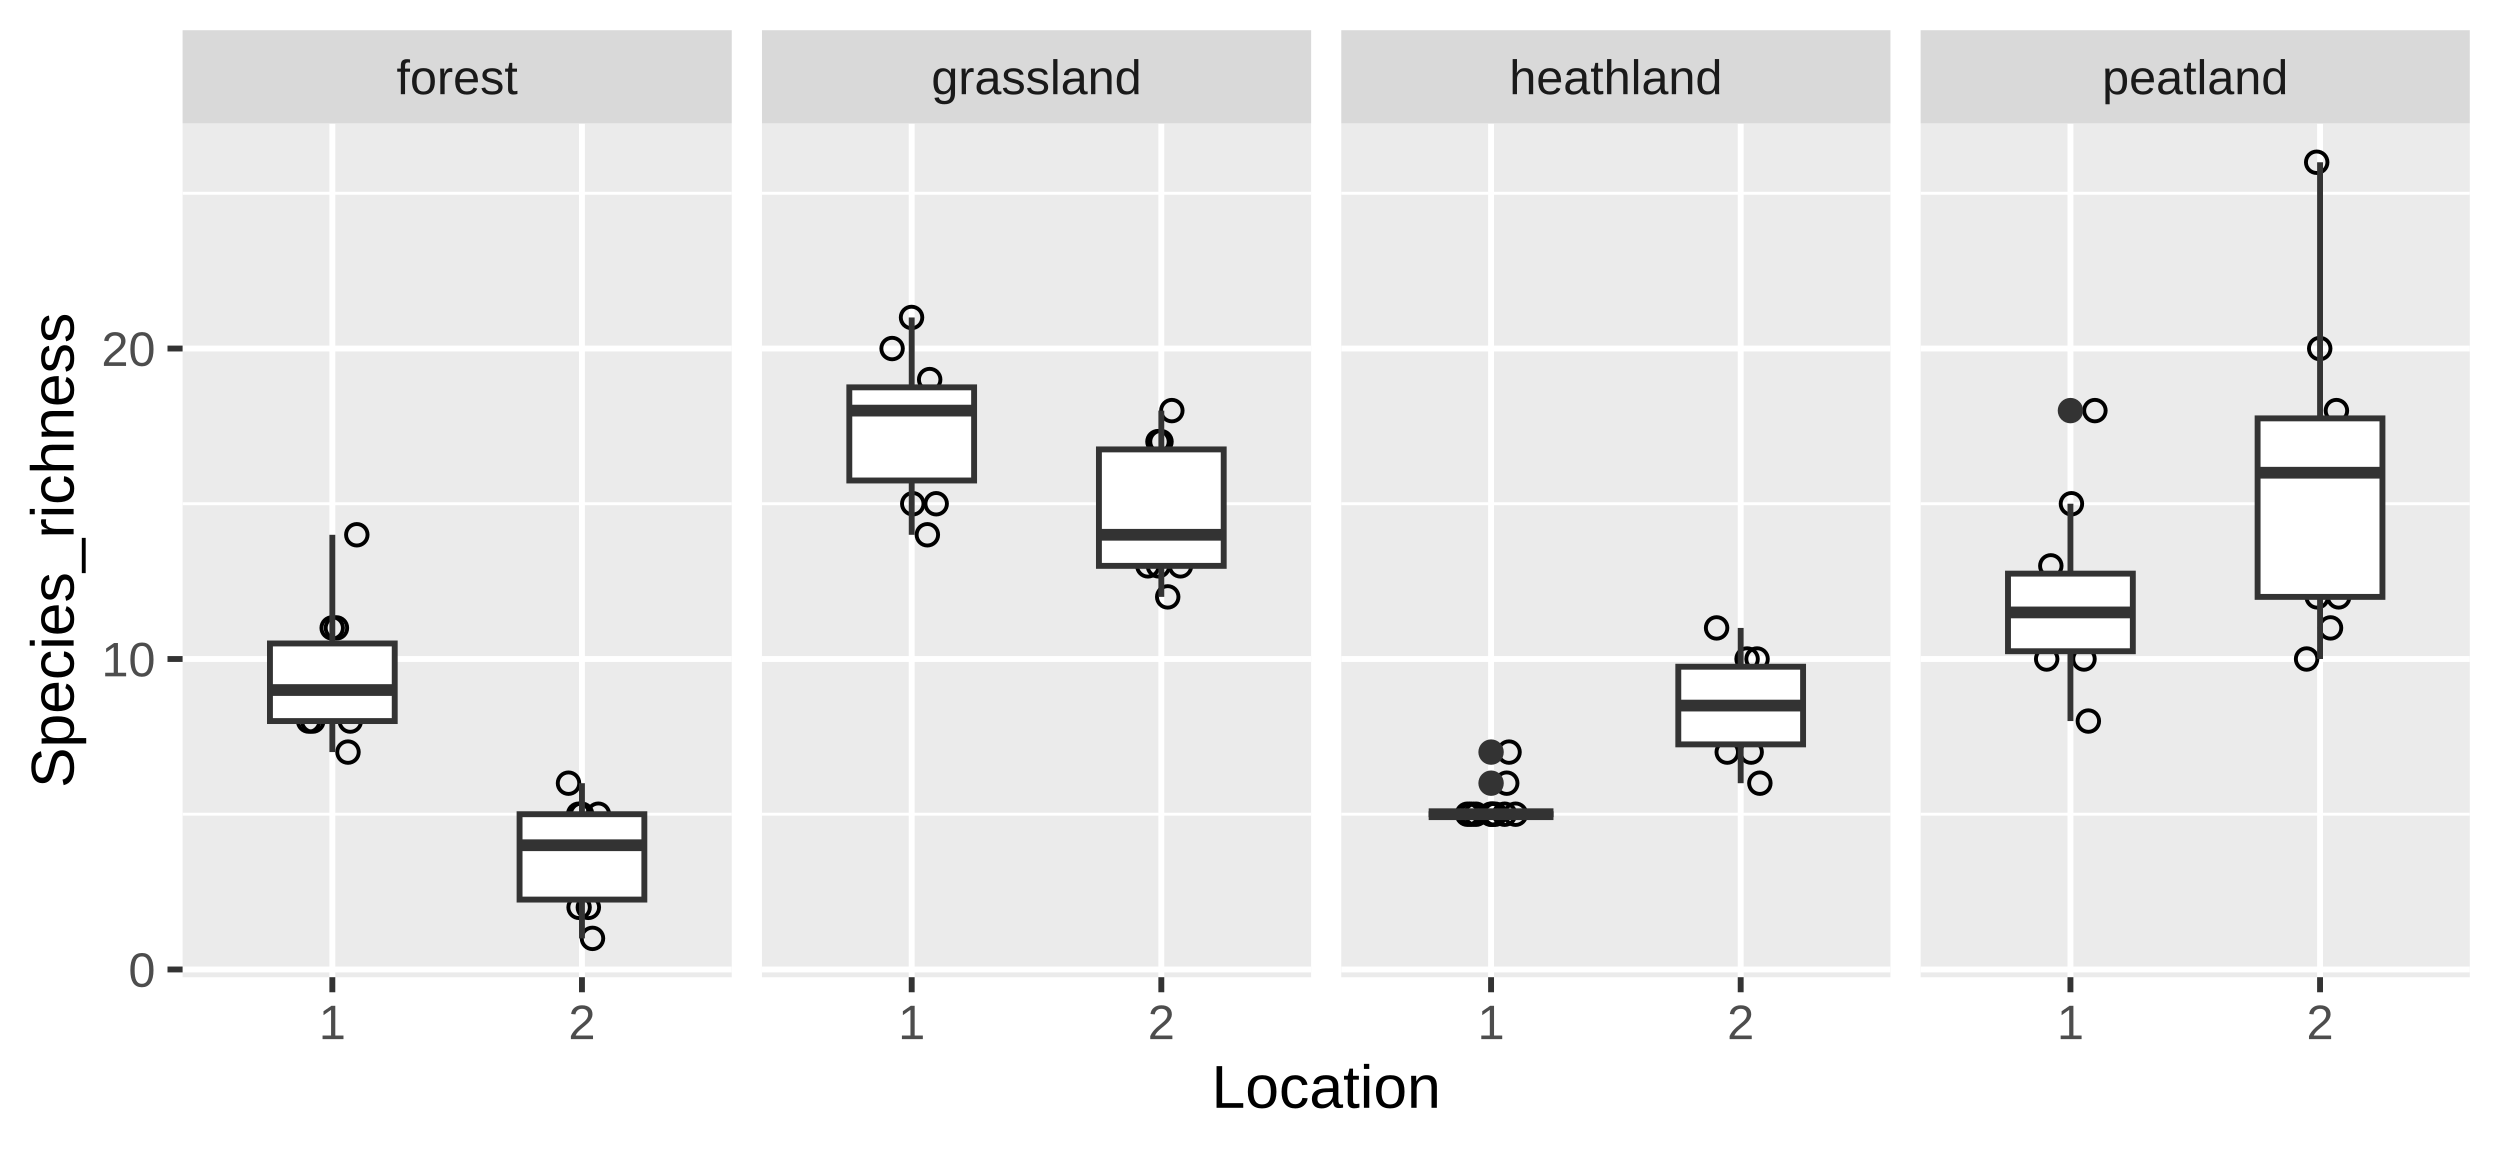
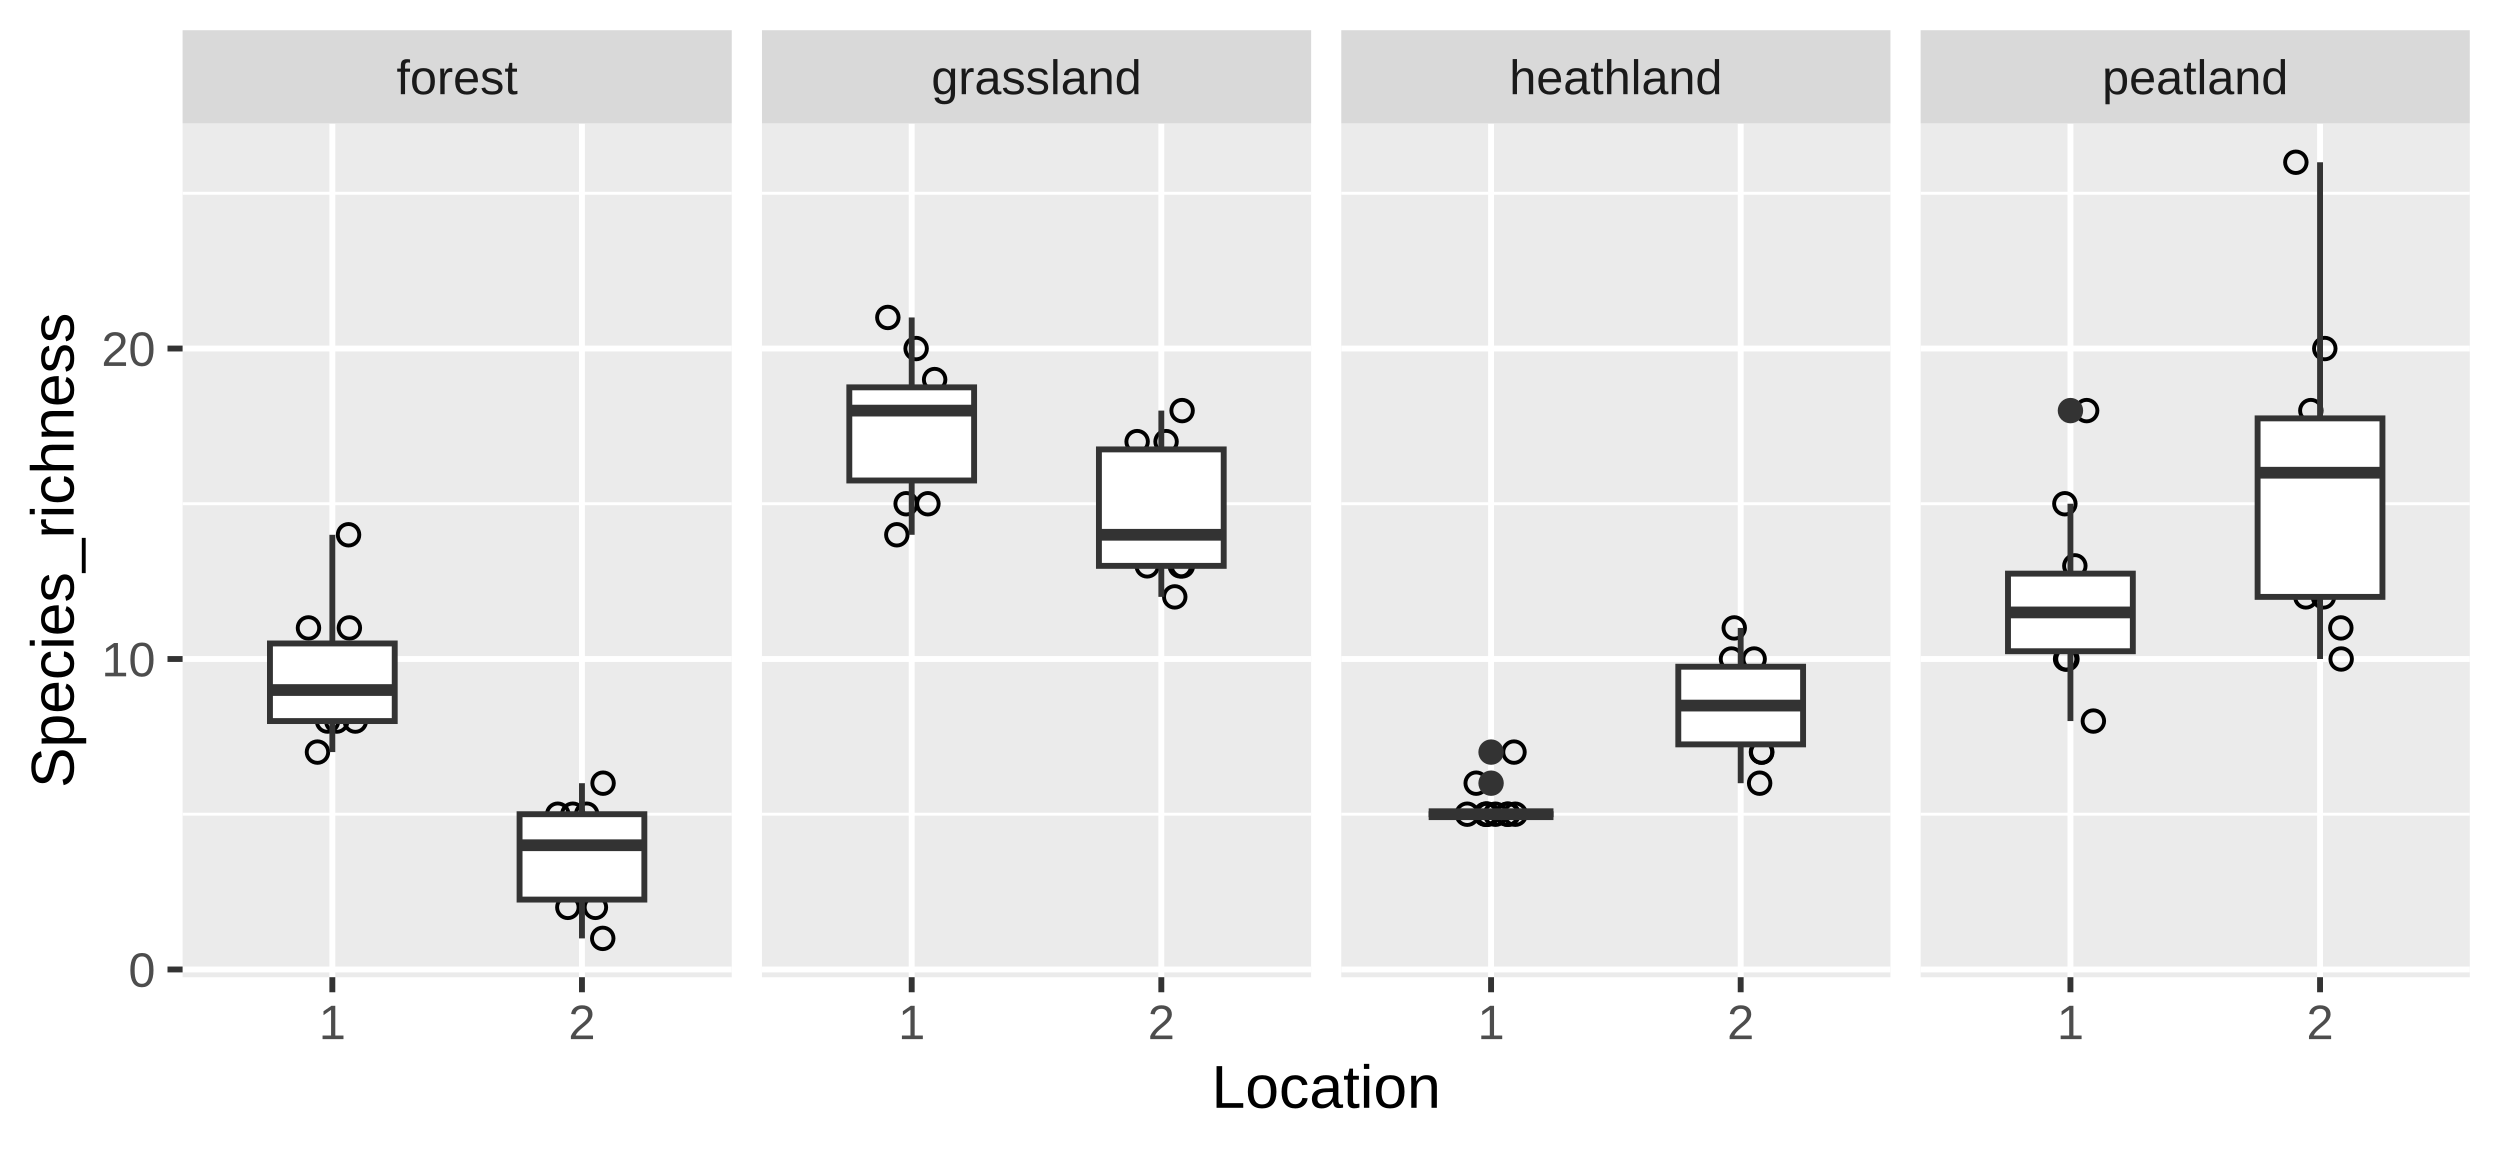
<svg xmlns="http://www.w3.org/2000/svg" width="453.60pt" height="208.80pt" viewBox="0 0 453.60 208.80">
  <g class="svglite">
    <defs>
      <style type="text/css">
    .svglite line, .svglite polyline, .svglite polygon, .svglite path, .svglite rect, .svglite circle {
      fill: none;
      stroke: #000000;
      stroke-linecap: round;
      stroke-linejoin: round;
      stroke-miterlimit: 10.00;
    }
    .svglite text {
      white-space: pre;
    }
    .svglite g.glyphgroup path {
      fill: inherit;
      stroke: none;
    }
  </style>
    </defs>
    <rect width="100%" height="100%" style="stroke: none; fill: #FFFFFF;" />
    <defs>
      <clipPath id="cpMC4wMHw0NTMuNjB8MC4wMHwyMDguODA=">
        <rect x="0.00" y="0.00" width="453.60" height="208.80" />
      </clipPath>
    </defs>
    <g clip-path="url(#cpMC4wMHw0NTMuNjB8MC4wMHwyMDguODA=)">
      <rect x="0" y="0.00" width="453.60" height="208.80" style="stroke-width: 1.07; stroke: #FFFFFF; fill: #FFFFFF;" />
    </g>
    <defs>
      <clipPath id="cpMzMuMTN8MTMyLjc3fDIyLjQwfDE3Ny4zMA==">
        <rect x="33.13" y="22.40" width="99.64" height="154.91" />
      </clipPath>
    </defs>
    <g clip-path="url(#cpMzMuMTN8MTMyLjc3fDIyLjQwfDE3Ny4zMA==)">
      <rect x="33.13" y="22.40" width="99.64" height="154.91" style="stroke-width: 1.07; stroke: none; fill: #EBEBEB;" />
      <polyline points="33.13,147.73 132.77,147.73 " style="stroke-width: 0.53; stroke: #FFFFFF; stroke-linecap: butt;" />
      <polyline points="33.13,91.40 132.77,91.40 " style="stroke-width: 0.53; stroke: #FFFFFF; stroke-linecap: butt;" />
      <polyline points="33.13,35.07 132.77,35.07 " style="stroke-width: 0.53; stroke: #FFFFFF; stroke-linecap: butt;" />
      <polyline points="33.13,175.90 132.77,175.90 " style="stroke-width: 1.07; stroke: #FFFFFF; stroke-linecap: butt;" />
      <polyline points="33.13,119.57 132.77,119.57 " style="stroke-width: 1.07; stroke: #FFFFFF; stroke-linecap: butt;" />
      <polyline points="33.13,63.24 132.77,63.24 " style="stroke-width: 1.07; stroke: #FFFFFF; stroke-linecap: butt;" />
      <polyline points="60.30,177.30 60.30,22.40 " style="stroke-width: 1.07; stroke: #FFFFFF; stroke-linecap: butt;" />
      <polyline points="105.59,177.30 105.59,22.40 " style="stroke-width: 1.07; stroke: #FFFFFF; stroke-linecap: butt;" />
-       <circle cx="61.04" cy="113.93" r="1.95" style="stroke-width: 0.71;" />
-       <circle cx="62.76" cy="125.20" r="1.95" style="stroke-width: 0.71;" />
-       <circle cx="60.27" cy="113.93" r="1.95" style="stroke-width: 0.71;" />
-       <circle cx="64.74" cy="97.03" r="1.95" style="stroke-width: 0.71;" />
-       <circle cx="60.49" cy="125.20" r="1.95" style="stroke-width: 0.71;" />
-       <circle cx="63.56" cy="130.83" r="1.95" style="stroke-width: 0.71;" />
-       <circle cx="56.75" cy="130.83" r="1.95" style="stroke-width: 0.71;" />
-       <circle cx="57.57" cy="125.20" r="1.95" style="stroke-width: 0.71;" />
-       <circle cx="63.14" cy="136.46" r="1.95" style="stroke-width: 0.71;" />
-       <circle cx="56.00" cy="130.83" r="1.95" style="stroke-width: 0.71;" />
-       <circle cx="104.99" cy="147.73" r="1.95" style="stroke-width: 0.71;" />
-       <circle cx="108.57" cy="147.73" r="1.95" style="stroke-width: 0.71;" />
-       <circle cx="108.97" cy="153.36" r="1.95" style="stroke-width: 0.71;" />
-       <circle cx="105.53" cy="147.73" r="1.95" style="stroke-width: 0.71;" />
-       <circle cx="107.50" cy="170.26" r="1.95" style="stroke-width: 0.71;" />
-       <circle cx="101.22" cy="159.00" r="1.95" style="stroke-width: 0.71;" />
-       <circle cx="106.75" cy="164.63" r="1.95" style="stroke-width: 0.71;" />
-       <circle cx="105.07" cy="164.63" r="1.95" style="stroke-width: 0.71;" />
-       <circle cx="103.15" cy="142.10" r="1.95" style="stroke-width: 0.71;" />
-       <circle cx="109.07" cy="153.36" r="1.95" style="stroke-width: 0.71;" />
+       <circle cx="63.39" cy="113.93" r="1.95" style="stroke-width: 0.71;" />
+       <circle cx="59.68" cy="125.20" r="1.95" style="stroke-width: 0.71;" />
+       <circle cx="55.97" cy="113.93" r="1.95" style="stroke-width: 0.71;" />
+       <circle cx="63.24" cy="97.03" r="1.95" style="stroke-width: 0.71;" />
+       <circle cx="59.29" cy="125.20" r="1.95" style="stroke-width: 0.71;" />
+       <circle cx="64.47" cy="130.83" r="1.95" style="stroke-width: 0.71;" />
+       <circle cx="61.10" cy="130.83" r="1.95" style="stroke-width: 0.71;" />
+       <circle cx="64.70" cy="125.20" r="1.95" style="stroke-width: 0.71;" />
+       <circle cx="57.60" cy="136.46" r="1.95" style="stroke-width: 0.71;" />
+       <circle cx="59.43" cy="130.83" r="1.95" style="stroke-width: 0.71;" />
+       <circle cx="101.20" cy="147.73" r="1.95" style="stroke-width: 0.71;" />
+       <circle cx="103.93" cy="147.73" r="1.95" style="stroke-width: 0.71;" />
+       <circle cx="106.21" cy="153.36" r="1.95" style="stroke-width: 0.71;" />
+       <circle cx="106.45" cy="147.73" r="1.95" style="stroke-width: 0.71;" />
+       <circle cx="109.36" cy="170.26" r="1.95" style="stroke-width: 0.71;" />
+       <circle cx="104.42" cy="159.00" r="1.95" style="stroke-width: 0.71;" />
+       <circle cx="108.03" cy="164.63" r="1.95" style="stroke-width: 0.71;" />
+       <circle cx="103.03" cy="164.63" r="1.95" style="stroke-width: 0.71;" />
+       <circle cx="109.42" cy="142.10" r="1.95" style="stroke-width: 0.71;" />
+       <circle cx="109.03" cy="153.36" r="1.95" style="stroke-width: 0.71;" />
      <line x1="60.30" y1="116.75" x2="60.30" y2="97.03" style="stroke-width: 1.07; stroke: #333333; stroke-linecap: butt;" />
      <line x1="60.30" y1="130.83" x2="60.30" y2="136.46" style="stroke-width: 1.07; stroke: #333333; stroke-linecap: butt;" />
      <polygon points="48.98,116.75 48.98,130.83 71.62,130.83 71.62,116.75 48.98,116.75 " style="stroke-width: 1.07; stroke: #333333; stroke-linecap: butt; stroke-linejoin: miter; fill: #FFFFFF;" />
      <line x1="48.98" y1="125.20" x2="71.62" y2="125.20" style="stroke-width: 2.13; stroke: #333333; stroke-linecap: butt; stroke-linejoin: miter;" />
      <line x1="105.59" y1="147.73" x2="105.59" y2="142.10" style="stroke-width: 1.07; stroke: #333333; stroke-linecap: butt;" />
      <line x1="105.59" y1="163.22" x2="105.59" y2="170.26" style="stroke-width: 1.07; stroke: #333333; stroke-linecap: butt;" />
      <polygon points="94.27,147.73 94.27,163.22 116.91,163.22 116.91,147.73 94.27,147.73 " style="stroke-width: 1.07; stroke: #333333; stroke-linecap: butt; stroke-linejoin: miter; fill: #FFFFFF;" />
      <line x1="94.27" y1="153.36" x2="116.91" y2="153.36" style="stroke-width: 2.13; stroke: #333333; stroke-linecap: butt; stroke-linejoin: miter;" />
    </g>
    <g clip-path="url(#cpMC4wMHw0NTMuNjB8MC4wMHwyMDguODA=)">
</g>
    <defs>
      <clipPath id="cpMTM4LjI1fDIzNy44OHwyMi40MHwxNzcuMzA=">
        <rect x="138.25" y="22.40" width="99.64" height="154.91" />
      </clipPath>
    </defs>
    <g clip-path="url(#cpMTM4LjI1fDIzNy44OHwyMi40MHwxNzcuMzA=)">
      <rect x="138.25" y="22.40" width="99.64" height="154.91" style="stroke-width: 1.07; stroke: none; fill: #EBEBEB;" />
      <polyline points="138.25,147.73 237.88,147.73 " style="stroke-width: 0.53; stroke: #FFFFFF; stroke-linecap: butt;" />
      <polyline points="138.25,91.40 237.88,91.40 " style="stroke-width: 0.53; stroke: #FFFFFF; stroke-linecap: butt;" />
      <polyline points="138.25,35.07 237.88,35.07 " style="stroke-width: 0.53; stroke: #FFFFFF; stroke-linecap: butt;" />
      <polyline points="138.25,175.90 237.88,175.90 " style="stroke-width: 1.07; stroke: #FFFFFF; stroke-linecap: butt;" />
      <polyline points="138.25,119.57 237.88,119.57 " style="stroke-width: 1.07; stroke: #FFFFFF; stroke-linecap: butt;" />
      <polyline points="138.25,63.24 237.88,63.24 " style="stroke-width: 1.07; stroke: #FFFFFF; stroke-linecap: butt;" />
      <polyline points="165.42,177.30 165.42,22.40 " style="stroke-width: 1.07; stroke: #FFFFFF; stroke-linecap: butt;" />
      <polyline points="210.71,177.30 210.71,22.40 " style="stroke-width: 1.07; stroke: #FFFFFF; stroke-linecap: butt;" />
-       <circle cx="166.16" cy="74.50" r="1.95" style="stroke-width: 0.71;" />
-       <circle cx="167.88" cy="74.50" r="1.95" style="stroke-width: 0.71;" />
-       <circle cx="165.39" cy="57.60" r="1.95" style="stroke-width: 0.71;" />
-       <circle cx="169.86" cy="91.40" r="1.95" style="stroke-width: 0.71;" />
-       <circle cx="165.61" cy="91.40" r="1.95" style="stroke-width: 0.71;" />
-       <circle cx="168.68" cy="68.87" r="1.95" style="stroke-width: 0.71;" />
-       <circle cx="161.86" cy="63.24" r="1.95" style="stroke-width: 0.71;" />
-       <circle cx="162.69" cy="74.50" r="1.95" style="stroke-width: 0.71;" />
-       <circle cx="168.26" cy="97.03" r="1.95" style="stroke-width: 0.71;" />
-       <circle cx="161.12" cy="74.50" r="1.95" style="stroke-width: 0.71;" />
-       <circle cx="210.10" cy="80.13" r="1.95" style="stroke-width: 0.71;" />
-       <circle cx="213.69" cy="97.03" r="1.95" style="stroke-width: 0.71;" />
-       <circle cx="214.09" cy="97.03" r="1.95" style="stroke-width: 0.71;" />
-       <circle cx="210.65" cy="80.13" r="1.95" style="stroke-width: 0.71;" />
-       <circle cx="212.62" cy="74.50" r="1.95" style="stroke-width: 0.71;" />
-       <circle cx="206.34" cy="85.77" r="1.95" style="stroke-width: 0.71;" />
-       <circle cx="211.87" cy="108.30" r="1.95" style="stroke-width: 0.71;" />
-       <circle cx="210.19" cy="102.67" r="1.95" style="stroke-width: 0.71;" />
-       <circle cx="208.27" cy="102.67" r="1.95" style="stroke-width: 0.71;" />
-       <circle cx="214.19" cy="102.67" r="1.95" style="stroke-width: 0.71;" />
+       <circle cx="168.51" cy="74.50" r="1.95" style="stroke-width: 0.71;" />
+       <circle cx="164.80" cy="74.50" r="1.95" style="stroke-width: 0.71;" />
+       <circle cx="161.09" cy="57.60" r="1.95" style="stroke-width: 0.71;" />
+       <circle cx="168.36" cy="91.40" r="1.95" style="stroke-width: 0.71;" />
+       <circle cx="164.41" cy="91.40" r="1.95" style="stroke-width: 0.71;" />
+       <circle cx="169.58" cy="68.87" r="1.95" style="stroke-width: 0.71;" />
+       <circle cx="166.22" cy="63.24" r="1.95" style="stroke-width: 0.71;" />
+       <circle cx="169.82" cy="74.50" r="1.95" style="stroke-width: 0.71;" />
+       <circle cx="162.72" cy="97.03" r="1.95" style="stroke-width: 0.71;" />
+       <circle cx="164.55" cy="74.50" r="1.95" style="stroke-width: 0.71;" />
+       <circle cx="206.32" cy="80.13" r="1.95" style="stroke-width: 0.71;" />
+       <circle cx="209.05" cy="97.03" r="1.95" style="stroke-width: 0.71;" />
+       <circle cx="211.33" cy="97.03" r="1.95" style="stroke-width: 0.71;" />
+       <circle cx="211.57" cy="80.13" r="1.95" style="stroke-width: 0.71;" />
+       <circle cx="214.48" cy="74.50" r="1.95" style="stroke-width: 0.71;" />
+       <circle cx="209.54" cy="85.77" r="1.95" style="stroke-width: 0.71;" />
+       <circle cx="213.15" cy="108.30" r="1.95" style="stroke-width: 0.71;" />
+       <circle cx="208.15" cy="102.67" r="1.95" style="stroke-width: 0.71;" />
+       <circle cx="214.54" cy="102.67" r="1.95" style="stroke-width: 0.71;" />
+       <circle cx="214.15" cy="102.67" r="1.95" style="stroke-width: 0.71;" />
      <line x1="165.42" y1="70.28" x2="165.42" y2="57.60" style="stroke-width: 1.07; stroke: #333333; stroke-linecap: butt;" />
      <line x1="165.42" y1="87.18" x2="165.42" y2="97.03" style="stroke-width: 1.07; stroke: #333333; stroke-linecap: butt;" />
      <polygon points="154.10,70.28 154.10,87.18 176.74,87.18 176.74,70.28 154.10,70.28 " style="stroke-width: 1.07; stroke: #333333; stroke-linecap: butt; stroke-linejoin: miter; fill: #FFFFFF;" />
      <line x1="154.10" y1="74.50" x2="176.74" y2="74.50" style="stroke-width: 2.13; stroke: #333333; stroke-linecap: butt; stroke-linejoin: miter;" />
      <line x1="210.71" y1="81.54" x2="210.71" y2="74.50" style="stroke-width: 1.07; stroke: #333333; stroke-linecap: butt;" />
      <line x1="210.71" y1="102.67" x2="210.71" y2="108.30" style="stroke-width: 1.07; stroke: #333333; stroke-linecap: butt;" />
      <polygon points="199.39,81.54 199.39,102.67 222.03,102.67 222.03,81.54 199.39,81.54 " style="stroke-width: 1.07; stroke: #333333; stroke-linecap: butt; stroke-linejoin: miter; fill: #FFFFFF;" />
      <line x1="199.39" y1="97.03" x2="222.03" y2="97.03" style="stroke-width: 2.13; stroke: #333333; stroke-linecap: butt; stroke-linejoin: miter;" />
    </g>
    <g clip-path="url(#cpMC4wMHw0NTMuNjB8MC4wMHwyMDguODA=)">
</g>
    <defs>
      <clipPath id="cpMjQzLjM2fDM0My4wMHwyMi40MHwxNzcuMzA=">
        <rect x="243.36" y="22.40" width="99.64" height="154.91" />
      </clipPath>
    </defs>
    <g clip-path="url(#cpMjQzLjM2fDM0My4wMHwyMi40MHwxNzcuMzA=)">
      <rect x="243.36" y="22.40" width="99.64" height="154.91" style="stroke-width: 1.07; stroke: none; fill: #EBEBEB;" />
      <polyline points="243.36,147.73 343.00,147.73 " style="stroke-width: 0.53; stroke: #FFFFFF; stroke-linecap: butt;" />
      <polyline points="243.36,91.40 343.00,91.40 " style="stroke-width: 0.53; stroke: #FFFFFF; stroke-linecap: butt;" />
      <polyline points="243.36,35.07 343.00,35.07 " style="stroke-width: 0.53; stroke: #FFFFFF; stroke-linecap: butt;" />
      <polyline points="243.36,175.90 343.00,175.90 " style="stroke-width: 1.07; stroke: #FFFFFF; stroke-linecap: butt;" />
      <polyline points="243.36,119.57 343.00,119.57 " style="stroke-width: 1.07; stroke: #FFFFFF; stroke-linecap: butt;" />
      <polyline points="243.36,63.24 343.00,63.24 " style="stroke-width: 1.07; stroke: #FFFFFF; stroke-linecap: butt;" />
      <polyline points="270.54,177.30 270.54,22.40 " style="stroke-width: 1.07; stroke: #FFFFFF; stroke-linecap: butt;" />
      <polyline points="315.83,177.30 315.83,22.40 " style="stroke-width: 1.07; stroke: #FFFFFF; stroke-linecap: butt;" />
-       <circle cx="271.28" cy="147.73" r="1.95" style="stroke-width: 0.71;" />
-       <circle cx="273.00" cy="147.73" r="1.95" style="stroke-width: 0.71;" />
-       <circle cx="270.51" cy="147.73" r="1.95" style="stroke-width: 0.71;" />
-       <circle cx="274.98" cy="147.73" r="1.95" style="stroke-width: 0.71;" />
-       <circle cx="270.73" cy="147.73" r="1.95" style="stroke-width: 0.71;" />
-       <circle cx="273.80" cy="136.46" r="1.95" style="stroke-width: 0.71;" />
-       <circle cx="266.98" cy="147.73" r="1.95" style="stroke-width: 0.71;" />
-       <circle cx="267.81" cy="147.73" r="1.95" style="stroke-width: 0.71;" />
-       <circle cx="273.38" cy="142.10" r="1.95" style="stroke-width: 0.71;" />
-       <circle cx="266.24" cy="147.73" r="1.95" style="stroke-width: 0.71;" />
-       <circle cx="315.22" cy="125.20" r="1.95" style="stroke-width: 0.71;" />
-       <circle cx="318.80" cy="119.57" r="1.95" style="stroke-width: 0.71;" />
-       <circle cx="319.21" cy="130.83" r="1.95" style="stroke-width: 0.71;" />
-       <circle cx="315.77" cy="130.83" r="1.95" style="stroke-width: 0.71;" />
-       <circle cx="317.73" cy="136.46" r="1.95" style="stroke-width: 0.71;" />
-       <circle cx="311.46" cy="113.93" r="1.95" style="stroke-width: 0.71;" />
-       <circle cx="316.99" cy="119.57" r="1.95" style="stroke-width: 0.71;" />
-       <circle cx="315.31" cy="125.20" r="1.95" style="stroke-width: 0.71;" />
-       <circle cx="313.39" cy="136.46" r="1.95" style="stroke-width: 0.71;" />
-       <circle cx="319.31" cy="142.10" r="1.95" style="stroke-width: 0.71;" />
+       <circle cx="273.63" cy="147.73" r="1.95" style="stroke-width: 0.71;" />
+       <circle cx="269.92" cy="147.73" r="1.95" style="stroke-width: 0.71;" />
+       <circle cx="266.21" cy="147.73" r="1.95" style="stroke-width: 0.71;" />
+       <circle cx="273.48" cy="147.73" r="1.95" style="stroke-width: 0.71;" />
+       <circle cx="269.53" cy="147.73" r="1.95" style="stroke-width: 0.71;" />
+       <circle cx="274.70" cy="136.46" r="1.95" style="stroke-width: 0.71;" />
+       <circle cx="271.34" cy="147.73" r="1.95" style="stroke-width: 0.71;" />
+       <circle cx="274.94" cy="147.73" r="1.95" style="stroke-width: 0.71;" />
+       <circle cx="267.84" cy="142.10" r="1.95" style="stroke-width: 0.71;" />
+       <circle cx="269.67" cy="147.73" r="1.95" style="stroke-width: 0.71;" />
+       <circle cx="311.44" cy="125.20" r="1.95" style="stroke-width: 0.71;" />
+       <circle cx="314.16" cy="119.57" r="1.95" style="stroke-width: 0.71;" />
+       <circle cx="316.45" cy="130.83" r="1.95" style="stroke-width: 0.71;" />
+       <circle cx="316.69" cy="130.83" r="1.95" style="stroke-width: 0.71;" />
+       <circle cx="319.60" cy="136.46" r="1.95" style="stroke-width: 0.71;" />
+       <circle cx="314.66" cy="113.93" r="1.95" style="stroke-width: 0.71;" />
+       <circle cx="318.27" cy="119.57" r="1.95" style="stroke-width: 0.71;" />
+       <circle cx="313.27" cy="125.20" r="1.95" style="stroke-width: 0.71;" />
+       <circle cx="319.66" cy="136.46" r="1.95" style="stroke-width: 0.71;" />
+       <circle cx="319.27" cy="142.10" r="1.95" style="stroke-width: 0.71;" />
      <circle cx="270.54" cy="136.46" r="1.95" style="stroke-width: 0.71; stroke: #333333; fill: #333333;" />
      <circle cx="270.54" cy="142.10" r="1.95" style="stroke-width: 0.71; stroke: #333333; fill: #333333;" />
      <line x1="270.54" y1="147.73" x2="270.54" y2="147.73" style="stroke-width: 1.07; stroke: #333333; stroke-linecap: butt;" />
      <line x1="270.54" y1="147.73" x2="270.54" y2="147.73" style="stroke-width: 1.07; stroke: #333333; stroke-linecap: butt;" />
      <polygon points="259.22,147.73 259.22,147.73 281.86,147.73 281.86,147.73 259.22,147.73 " style="stroke-width: 1.07; stroke: #333333; stroke-linecap: butt; stroke-linejoin: miter; fill: #FFFFFF;" />
      <line x1="259.22" y1="147.73" x2="281.86" y2="147.73" style="stroke-width: 2.13; stroke: #333333; stroke-linecap: butt; stroke-linejoin: miter;" />
      <line x1="315.83" y1="120.97" x2="315.83" y2="113.93" style="stroke-width: 1.07; stroke: #333333; stroke-linecap: butt;" />
      <line x1="315.83" y1="135.06" x2="315.83" y2="142.10" style="stroke-width: 1.07; stroke: #333333; stroke-linecap: butt;" />
      <polygon points="304.51,120.97 304.51,135.06 327.15,135.06 327.15,120.97 304.51,120.97 " style="stroke-width: 1.07; stroke: #333333; stroke-linecap: butt; stroke-linejoin: miter; fill: #FFFFFF;" />
      <line x1="304.51" y1="128.02" x2="327.15" y2="128.02" style="stroke-width: 2.13; stroke: #333333; stroke-linecap: butt; stroke-linejoin: miter;" />
    </g>
    <g clip-path="url(#cpMC4wMHw0NTMuNjB8MC4wMHwyMDguODA=)">
</g>
    <defs>
      <clipPath id="cpMzQ4LjQ4fDQ0OC4xMnwyMi40MHwxNzcuMzA=">
        <rect x="348.48" y="22.40" width="99.64" height="154.91" />
      </clipPath>
    </defs>
    <g clip-path="url(#cpMzQ4LjQ4fDQ0OC4xMnwyMi40MHwxNzcuMzA=)">
      <rect x="348.48" y="22.40" width="99.64" height="154.91" style="stroke-width: 1.07; stroke: none; fill: #EBEBEB;" />
      <polyline points="348.48,147.73 448.12,147.73 " style="stroke-width: 0.53; stroke: #FFFFFF; stroke-linecap: butt;" />
      <polyline points="348.48,91.40 448.12,91.40 " style="stroke-width: 0.53; stroke: #FFFFFF; stroke-linecap: butt;" />
      <polyline points="348.48,35.07 448.12,35.07 " style="stroke-width: 0.53; stroke: #FFFFFF; stroke-linecap: butt;" />
      <polyline points="348.48,175.90 448.12,175.90 " style="stroke-width: 1.07; stroke: #FFFFFF; stroke-linecap: butt;" />
      <polyline points="348.48,119.57 448.12,119.57 " style="stroke-width: 1.07; stroke: #FFFFFF; stroke-linecap: butt;" />
      <polyline points="348.48,63.24 448.12,63.24 " style="stroke-width: 1.07; stroke: #FFFFFF; stroke-linecap: butt;" />
      <polyline points="375.66,177.30 375.66,22.40 " style="stroke-width: 1.07; stroke: #FFFFFF; stroke-linecap: butt;" />
      <polyline points="420.95,177.30 420.95,22.40 " style="stroke-width: 1.07; stroke: #FFFFFF; stroke-linecap: butt;" />
-       <circle cx="376.39" cy="113.93" r="1.95" style="stroke-width: 0.71;" />
-       <circle cx="378.12" cy="119.57" r="1.95" style="stroke-width: 0.71;" />
-       <circle cx="375.63" cy="113.93" r="1.95" style="stroke-width: 0.71;" />
-       <circle cx="380.10" cy="74.50" r="1.95" style="stroke-width: 0.71;" />
-       <circle cx="375.84" cy="91.40" r="1.95" style="stroke-width: 0.71;" />
-       <circle cx="378.91" cy="130.83" r="1.95" style="stroke-width: 0.71;" />
-       <circle cx="372.10" cy="102.67" r="1.95" style="stroke-width: 0.71;" />
-       <circle cx="372.92" cy="108.30" r="1.95" style="stroke-width: 0.71;" />
-       <circle cx="378.49" cy="108.30" r="1.95" style="stroke-width: 0.71;" />
-       <circle cx="371.35" cy="119.57" r="1.95" style="stroke-width: 0.71;" />
-       <circle cx="420.34" cy="29.44" r="1.95" style="stroke-width: 0.71;" />
-       <circle cx="423.92" cy="74.50" r="1.95" style="stroke-width: 0.71;" />
-       <circle cx="424.33" cy="108.30" r="1.95" style="stroke-width: 0.71;" />
-       <circle cx="420.89" cy="63.24" r="1.95" style="stroke-width: 0.71;" />
-       <circle cx="422.85" cy="113.93" r="1.95" style="stroke-width: 0.71;" />
-       <circle cx="416.58" cy="80.13" r="1.95" style="stroke-width: 0.71;" />
-       <circle cx="422.10" cy="91.40" r="1.95" style="stroke-width: 0.71;" />
-       <circle cx="420.43" cy="108.30" r="1.95" style="stroke-width: 0.71;" />
-       <circle cx="418.51" cy="119.57" r="1.95" style="stroke-width: 0.71;" />
-       <circle cx="424.42" cy="80.13" r="1.95" style="stroke-width: 0.71;" />
+       <circle cx="378.75" cy="113.93" r="1.95" style="stroke-width: 0.71;" />
+       <circle cx="375.03" cy="119.57" r="1.95" style="stroke-width: 0.71;" />
+       <circle cx="371.33" cy="113.93" r="1.95" style="stroke-width: 0.71;" />
+       <circle cx="378.60" cy="74.50" r="1.95" style="stroke-width: 0.71;" />
+       <circle cx="374.65" cy="91.40" r="1.95" style="stroke-width: 0.71;" />
+       <circle cx="379.82" cy="130.83" r="1.95" style="stroke-width: 0.71;" />
+       <circle cx="376.46" cy="102.67" r="1.95" style="stroke-width: 0.71;" />
+       <circle cx="380.06" cy="108.30" r="1.95" style="stroke-width: 0.71;" />
+       <circle cx="372.96" cy="108.30" r="1.95" style="stroke-width: 0.71;" />
+       <circle cx="374.78" cy="119.57" r="1.95" style="stroke-width: 0.71;" />
+       <circle cx="416.56" cy="29.44" r="1.95" style="stroke-width: 0.71;" />
+       <circle cx="419.28" cy="74.50" r="1.95" style="stroke-width: 0.71;" />
+       <circle cx="421.57" cy="108.30" r="1.95" style="stroke-width: 0.71;" />
+       <circle cx="421.81" cy="63.24" r="1.95" style="stroke-width: 0.71;" />
+       <circle cx="424.72" cy="113.93" r="1.95" style="stroke-width: 0.71;" />
+       <circle cx="419.78" cy="80.13" r="1.95" style="stroke-width: 0.71;" />
+       <circle cx="423.39" cy="91.40" r="1.95" style="stroke-width: 0.71;" />
+       <circle cx="418.38" cy="108.30" r="1.95" style="stroke-width: 0.71;" />
+       <circle cx="424.78" cy="119.57" r="1.95" style="stroke-width: 0.71;" />
+       <circle cx="424.39" cy="80.13" r="1.95" style="stroke-width: 0.71;" />
      <circle cx="375.66" cy="74.50" r="1.95" style="stroke-width: 0.71; stroke: #333333; fill: #333333;" />
      <line x1="375.66" y1="104.08" x2="375.66" y2="91.40" style="stroke-width: 1.07; stroke: #333333; stroke-linecap: butt;" />
      <line x1="375.66" y1="118.16" x2="375.66" y2="130.83" style="stroke-width: 1.07; stroke: #333333; stroke-linecap: butt;" />
      <polygon points="364.33,104.08 364.33,118.16 386.98,118.16 386.98,104.08 364.33,104.08 " style="stroke-width: 1.07; stroke: #333333; stroke-linecap: butt; stroke-linejoin: miter; fill: #FFFFFF;" />
      <line x1="364.33" y1="111.12" x2="386.98" y2="111.12" style="stroke-width: 2.13; stroke: #333333; stroke-linecap: butt; stroke-linejoin: miter;" />
      <line x1="420.95" y1="75.91" x2="420.95" y2="29.44" style="stroke-width: 1.07; stroke: #333333; stroke-linecap: butt;" />
      <line x1="420.95" y1="108.30" x2="420.95" y2="119.57" style="stroke-width: 1.07; stroke: #333333; stroke-linecap: butt;" />
      <polygon points="409.62,75.91 409.62,108.30 432.27,108.30 432.27,75.91 409.62,75.91 " style="stroke-width: 1.07; stroke: #333333; stroke-linecap: butt; stroke-linejoin: miter; fill: #FFFFFF;" />
      <line x1="409.62" y1="85.77" x2="432.27" y2="85.77" style="stroke-width: 2.13; stroke: #333333; stroke-linecap: butt; stroke-linejoin: miter;" />
    </g>
    <g clip-path="url(#cpMC4wMHw0NTMuNjB8MC4wMHwyMDguODA=)">
</g>
    <defs>
      <clipPath id="cpMzMuMTN8MTMyLjc3fDUuNDh8MjIuNDA=">
        <rect x="33.13" y="5.48" width="99.64" height="16.92" />
      </clipPath>
    </defs>
    <g clip-path="url(#cpMzMuMTN8MTMyLjc3fDUuNDh8MjIuNDA=)">
      <rect x="33.13" y="5.48" width="99.64" height="16.92" style="stroke-width: 1.07; stroke: none; fill: #D9D9D9;" />
      <text x="82.95" y="17.09" text-anchor="middle" style="font-size: 8.80px;fill: #1A1A1A; font-family: &quot;Arial&quot;;" textLength="21.98px" lengthAdjust="spacingAndGlyphs">forest</text>
    </g>
    <g clip-path="url(#cpMC4wMHw0NTMuNjB8MC4wMHwyMDguODA=)">
</g>
    <defs>
      <clipPath id="cpMTM4LjI1fDIzNy44OHw1LjQ4fDIyLjQw">
        <rect x="138.25" y="5.48" width="99.64" height="16.92" />
      </clipPath>
    </defs>
    <g clip-path="url(#cpMTM4LjI1fDIzNy44OHw1LjQ4fDIyLjQw)">
      <rect x="138.25" y="5.48" width="99.64" height="16.92" style="stroke-width: 1.07; stroke: none; fill: #D9D9D9;" />
      <text x="188.06" y="17.09" text-anchor="middle" style="font-size: 8.80px;fill: #1A1A1A; font-family: &quot;Arial&quot;;" textLength="38.14px" lengthAdjust="spacingAndGlyphs">grassland</text>
    </g>
    <g clip-path="url(#cpMC4wMHw0NTMuNjB8MC4wMHwyMDguODA=)">
</g>
    <defs>
      <clipPath id="cpMjQzLjM2fDM0My4wMHw1LjQ4fDIyLjQw">
        <rect x="243.36" y="5.48" width="99.64" height="16.92" />
      </clipPath>
    </defs>
    <g clip-path="url(#cpMjQzLjM2fDM0My4wMHw1LjQ4fDIyLjQw)">
      <rect x="243.36" y="5.48" width="99.64" height="16.92" style="stroke-width: 1.07; stroke: none; fill: #D9D9D9;" />
      <text x="293.18" y="17.09" text-anchor="middle" style="font-size: 8.80px;fill: #1A1A1A; font-family: &quot;Arial&quot;;" textLength="38.62px" lengthAdjust="spacingAndGlyphs">heathland</text>
    </g>
    <g clip-path="url(#cpMC4wMHw0NTMuNjB8MC4wMHwyMDguODA=)">
</g>
    <defs>
      <clipPath id="cpMzQ4LjQ4fDQ0OC4xMnw1LjQ4fDIyLjQw">
        <rect x="348.48" y="5.48" width="99.64" height="16.92" />
      </clipPath>
    </defs>
    <g clip-path="url(#cpMzQ4LjQ4fDQ0OC4xMnw1LjQ4fDIyLjQw)">
      <rect x="348.48" y="5.48" width="99.64" height="16.92" style="stroke-width: 1.07; stroke: none; fill: #D9D9D9;" />
      <text x="398.30" y="17.09" text-anchor="middle" style="font-size: 8.80px;fill: #1A1A1A; font-family: &quot;Arial&quot;;" textLength="33.73px" lengthAdjust="spacingAndGlyphs">peatland</text>
    </g>
    <g clip-path="url(#cpMC4wMHw0NTMuNjB8MC4wMHwyMDguODA=)">
      <polyline points="60.30,180.04 60.30,177.30 " style="stroke-width: 1.07; stroke: #333333; stroke-linecap: butt;" />
      <polyline points="105.59,180.04 105.59,177.30 " style="stroke-width: 1.07; stroke: #333333; stroke-linecap: butt;" />
      <text x="60.30" y="188.54" text-anchor="middle" style="font-size: 8.80px;fill: #4D4D4D; font-family: &quot;Arial&quot;;" textLength="4.89px" lengthAdjust="spacingAndGlyphs">1</text>
      <text x="105.59" y="188.54" text-anchor="middle" style="font-size: 8.80px;fill: #4D4D4D; font-family: &quot;Arial&quot;;" textLength="4.89px" lengthAdjust="spacingAndGlyphs">2</text>
      <polyline points="165.42,180.04 165.42,177.30 " style="stroke-width: 1.07; stroke: #333333; stroke-linecap: butt;" />
      <polyline points="210.71,180.04 210.71,177.30 " style="stroke-width: 1.07; stroke: #333333; stroke-linecap: butt;" />
      <text x="165.42" y="188.54" text-anchor="middle" style="font-size: 8.80px;fill: #4D4D4D; font-family: &quot;Arial&quot;;" textLength="4.89px" lengthAdjust="spacingAndGlyphs">1</text>
      <text x="210.71" y="188.54" text-anchor="middle" style="font-size: 8.80px;fill: #4D4D4D; font-family: &quot;Arial&quot;;" textLength="4.89px" lengthAdjust="spacingAndGlyphs">2</text>
      <polyline points="270.54,180.04 270.54,177.30 " style="stroke-width: 1.07; stroke: #333333; stroke-linecap: butt;" />
      <polyline points="315.83,180.04 315.83,177.30 " style="stroke-width: 1.07; stroke: #333333; stroke-linecap: butt;" />
      <text x="270.54" y="188.54" text-anchor="middle" style="font-size: 8.80px;fill: #4D4D4D; font-family: &quot;Arial&quot;;" textLength="4.89px" lengthAdjust="spacingAndGlyphs">1</text>
      <text x="315.83" y="188.54" text-anchor="middle" style="font-size: 8.80px;fill: #4D4D4D; font-family: &quot;Arial&quot;;" textLength="4.89px" lengthAdjust="spacingAndGlyphs">2</text>
      <polyline points="375.66,180.04 375.66,177.30 " style="stroke-width: 1.07; stroke: #333333; stroke-linecap: butt;" />
      <polyline points="420.95,180.04 420.95,177.30 " style="stroke-width: 1.07; stroke: #333333; stroke-linecap: butt;" />
      <text x="375.66" y="188.54" text-anchor="middle" style="font-size: 8.80px;fill: #4D4D4D; font-family: &quot;Arial&quot;;" textLength="4.89px" lengthAdjust="spacingAndGlyphs">1</text>
      <text x="420.95" y="188.54" text-anchor="middle" style="font-size: 8.80px;fill: #4D4D4D; font-family: &quot;Arial&quot;;" textLength="4.89px" lengthAdjust="spacingAndGlyphs">2</text>
      <text x="28.20" y="179.05" text-anchor="end" style="font-size: 8.80px;fill: #4D4D4D; font-family: &quot;Arial&quot;;" textLength="4.89px" lengthAdjust="spacingAndGlyphs">0</text>
      <text x="28.20" y="122.72" text-anchor="end" style="font-size: 8.80px;fill: #4D4D4D; font-family: &quot;Arial&quot;;" textLength="9.78px" lengthAdjust="spacingAndGlyphs">10</text>
      <text x="28.20" y="66.39" text-anchor="end" style="font-size: 8.80px;fill: #4D4D4D; font-family: &quot;Arial&quot;;" textLength="9.78px" lengthAdjust="spacingAndGlyphs">20</text>
      <polyline points="30.39,175.90 33.13,175.90 " style="stroke-width: 1.07; stroke: #333333; stroke-linecap: butt;" />
      <polyline points="30.39,119.57 33.13,119.57 " style="stroke-width: 1.07; stroke: #333333; stroke-linecap: butt;" />
      <polyline points="30.39,63.24 33.13,63.24 " style="stroke-width: 1.07; stroke: #333333; stroke-linecap: butt;" />
      <text x="240.62" y="201.00" text-anchor="middle" style="font-size: 11.00px; font-family: &quot;Arial&quot;;" textLength="41.62px" lengthAdjust="spacingAndGlyphs">Location</text>
      <text transform="translate(13.36,99.85) rotate(-90)" text-anchor="middle" style="font-size: 11.00px; font-family: &quot;Arial&quot;;" textLength="86.25px" lengthAdjust="spacingAndGlyphs">Species_richness</text>
    </g>
  </g>
</svg>
